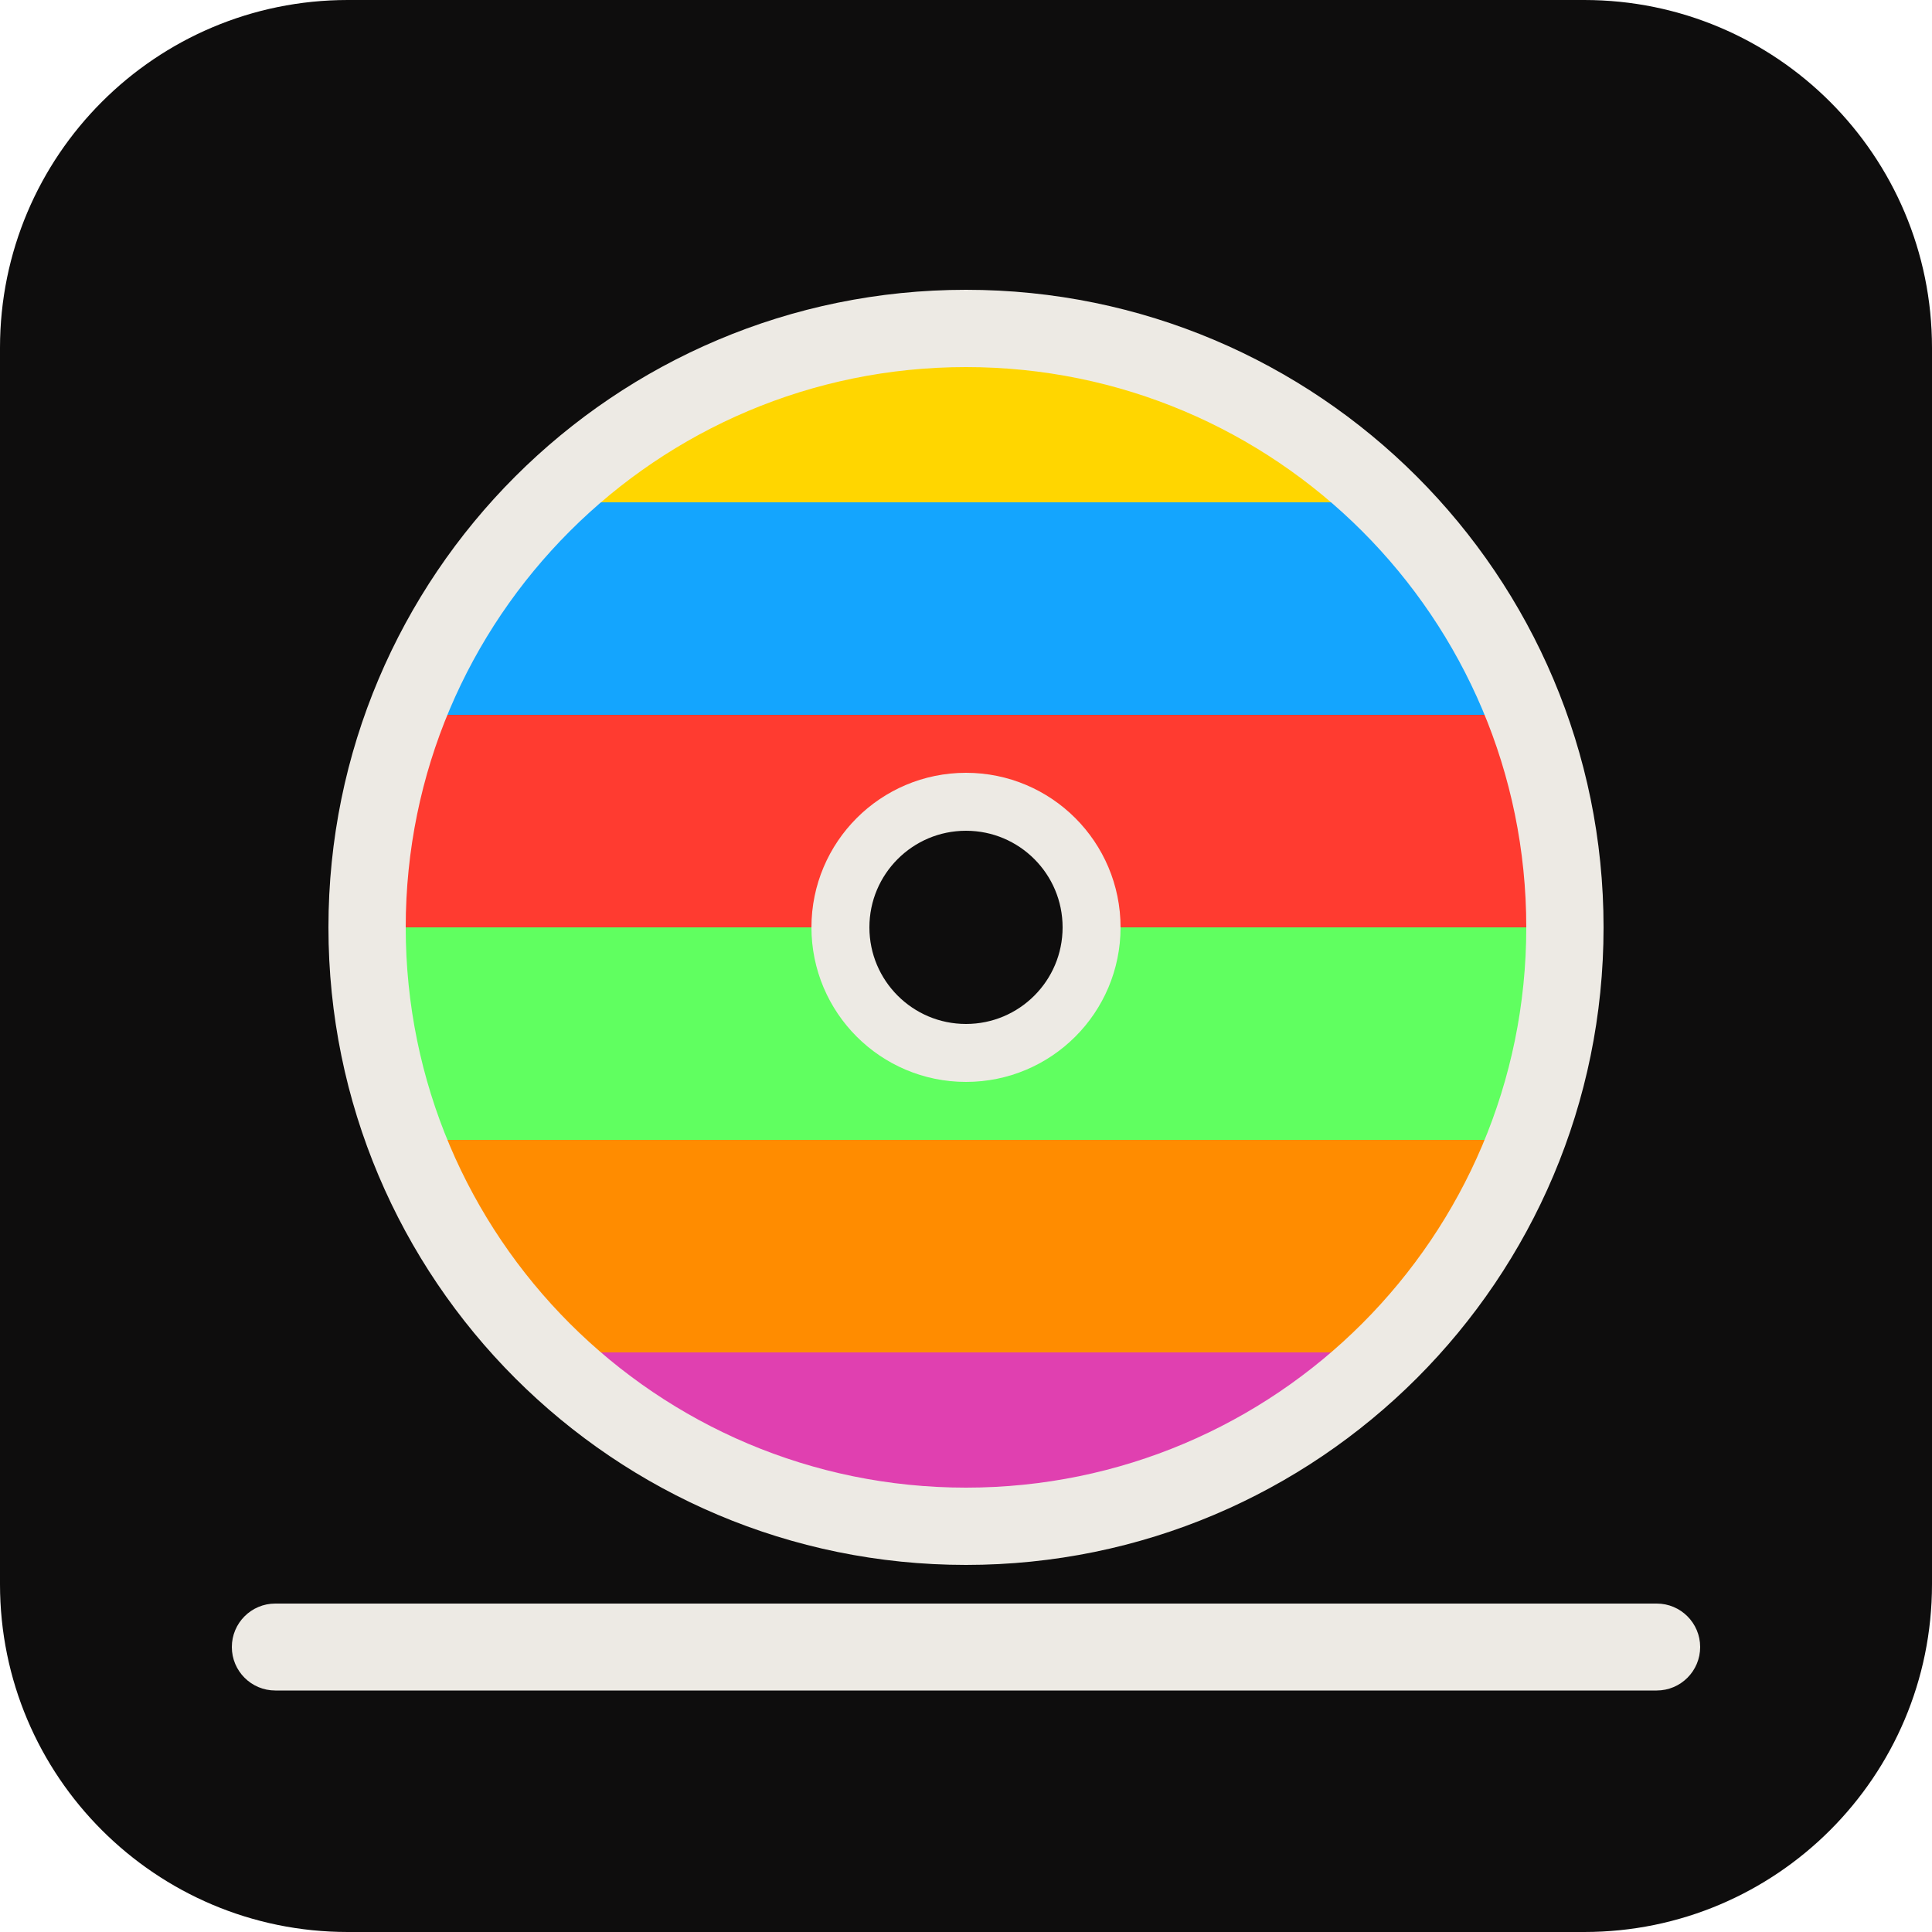
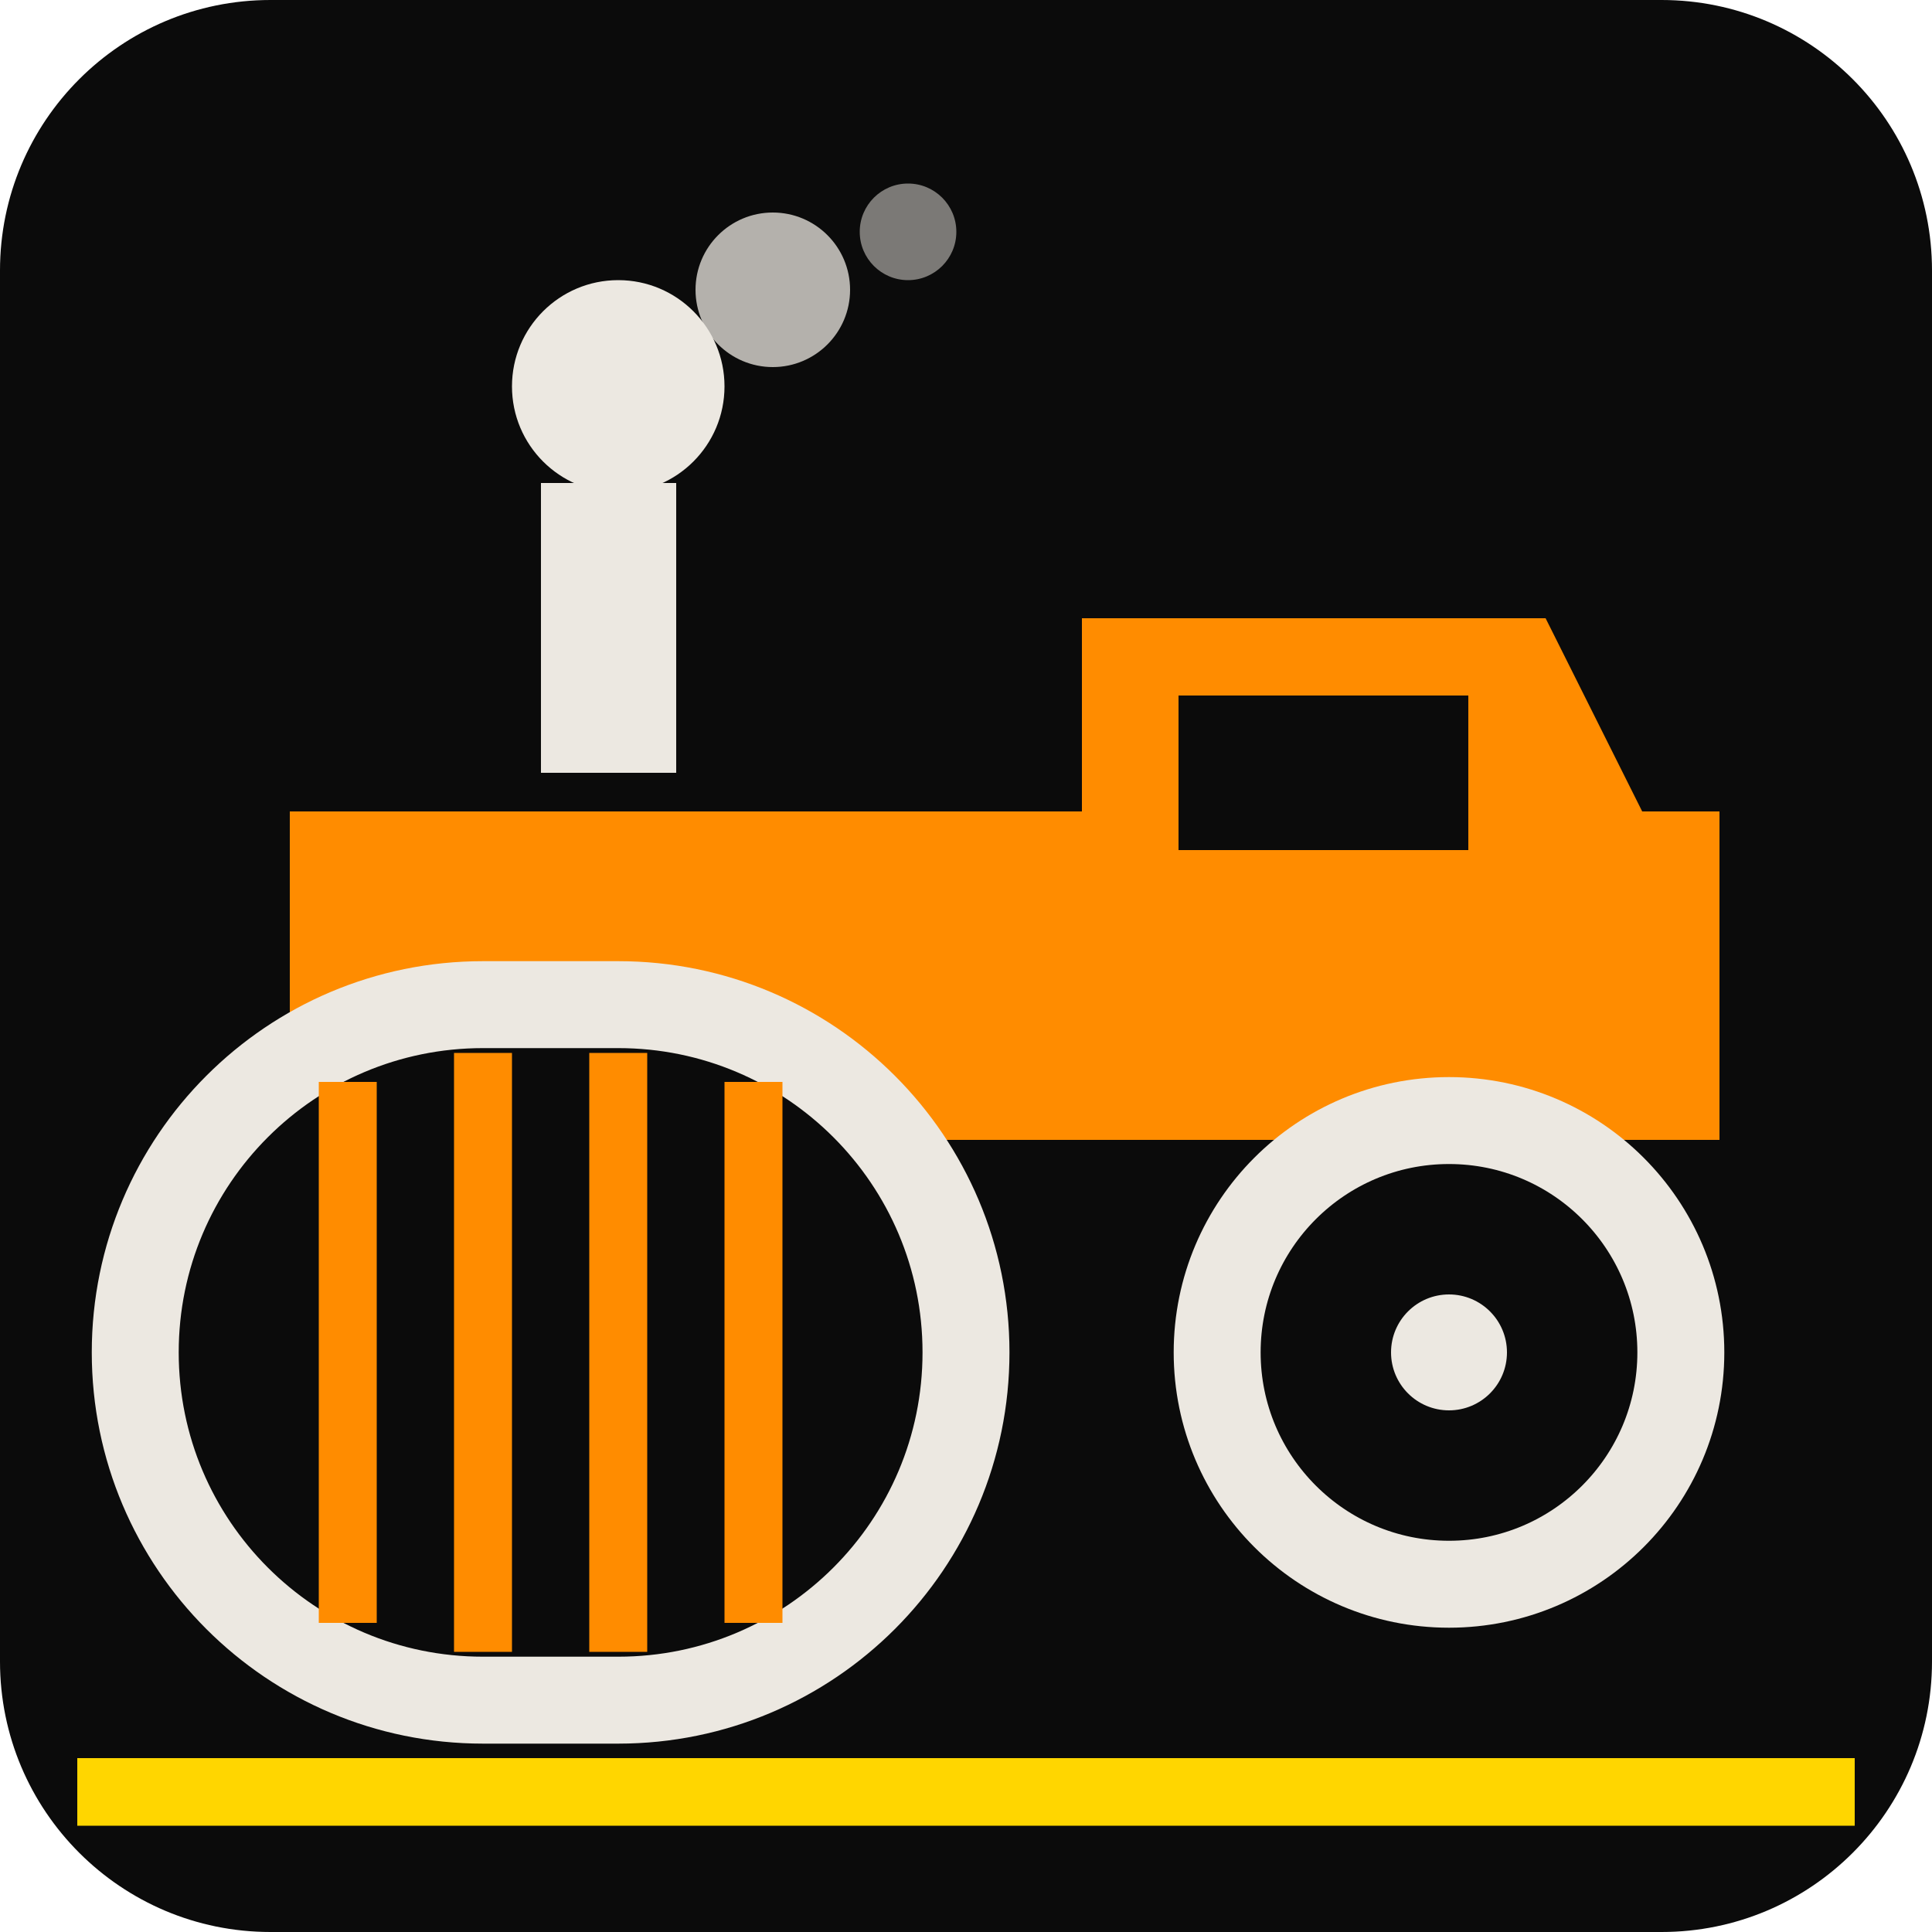
<svg xmlns="http://www.w3.org/2000/svg" viewBox="0 0 200 200" role="img" aria-label="SteamRoller">
-   <rect width="200" height="200" rx="36" fill="#0E0D0D" />
-   <defs>
-     <clipPath id="drum">
-       <circle cx="100" cy="96" r="62" />
-     </clipPath>
-   </defs>
-   <g clip-path="url(#drum)">
-     <rect x="30" y="30" width="140" height="22" fill="#FFD600" />
-     <rect x="30" y="52" width="140" height="22" fill="#14A5FE" />
-     <rect x="30" y="74" width="140" height="22" fill="#FF3B30" />
-     <rect x="30" y="96" width="140" height="22" fill="#60FF60" />
-     <rect x="30" y="118" width="140" height="22" fill="#FF8C00" />
-     <rect x="30" y="140" width="140" height="22" fill="#E040B0" />
-   </g>
-   <circle cx="100" cy="96" r="62" fill="none" stroke="#EDEAE4" stroke-width="8" />
-   <circle cx="100" cy="96" r="13" fill="#0E0D0D" stroke="#EDEAE4" stroke-width="6" />
-   <rect x="24" y="166" width="152" height="9" rx="4.5" fill="#EDEAE4" />
+   <rect width="200" height="200" rx="28" fill="#0B0B0B" />
+   <circle cx="64" cy="40" r="11" fill="#ECE8E1" />
+   <circle cx="80" cy="30" r="8" fill="#ECE8E1" opacity="0.75" />
+   <circle cx="94" cy="24" r="5" fill="#ECE8E1" opacity="0.5" />
+   <rect x="56" y="50" width="14" height="30" fill="#ECE8E1" />
+   <path d="M30 118 L30 84 L112 84 L112 64 L160 64 L170 84 L178 84 L178 118 Z" fill="#FF8C00" />
+   <rect x="122" y="72" width="30" height="16" fill="#0B0B0B" />
+   <circle cx="150" cy="140" r="24" fill="#0B0B0B" stroke="#ECE8E1" stroke-width="9" />
+   <circle cx="150" cy="140" r="6" fill="#ECE8E1" />
+   <rect x="14" y="104" width="86" height="72" rx="36" fill="#0B0B0B" stroke="#ECE8E1" stroke-width="9" />
+   <path d="M36 112 V168 M50 109 V171 M64 109 V171 M78 112 V168" stroke="#FF8C00" stroke-width="6" />
+   <rect x="8" y="182" width="184" height="7" fill="#FFD600" />
</svg>
